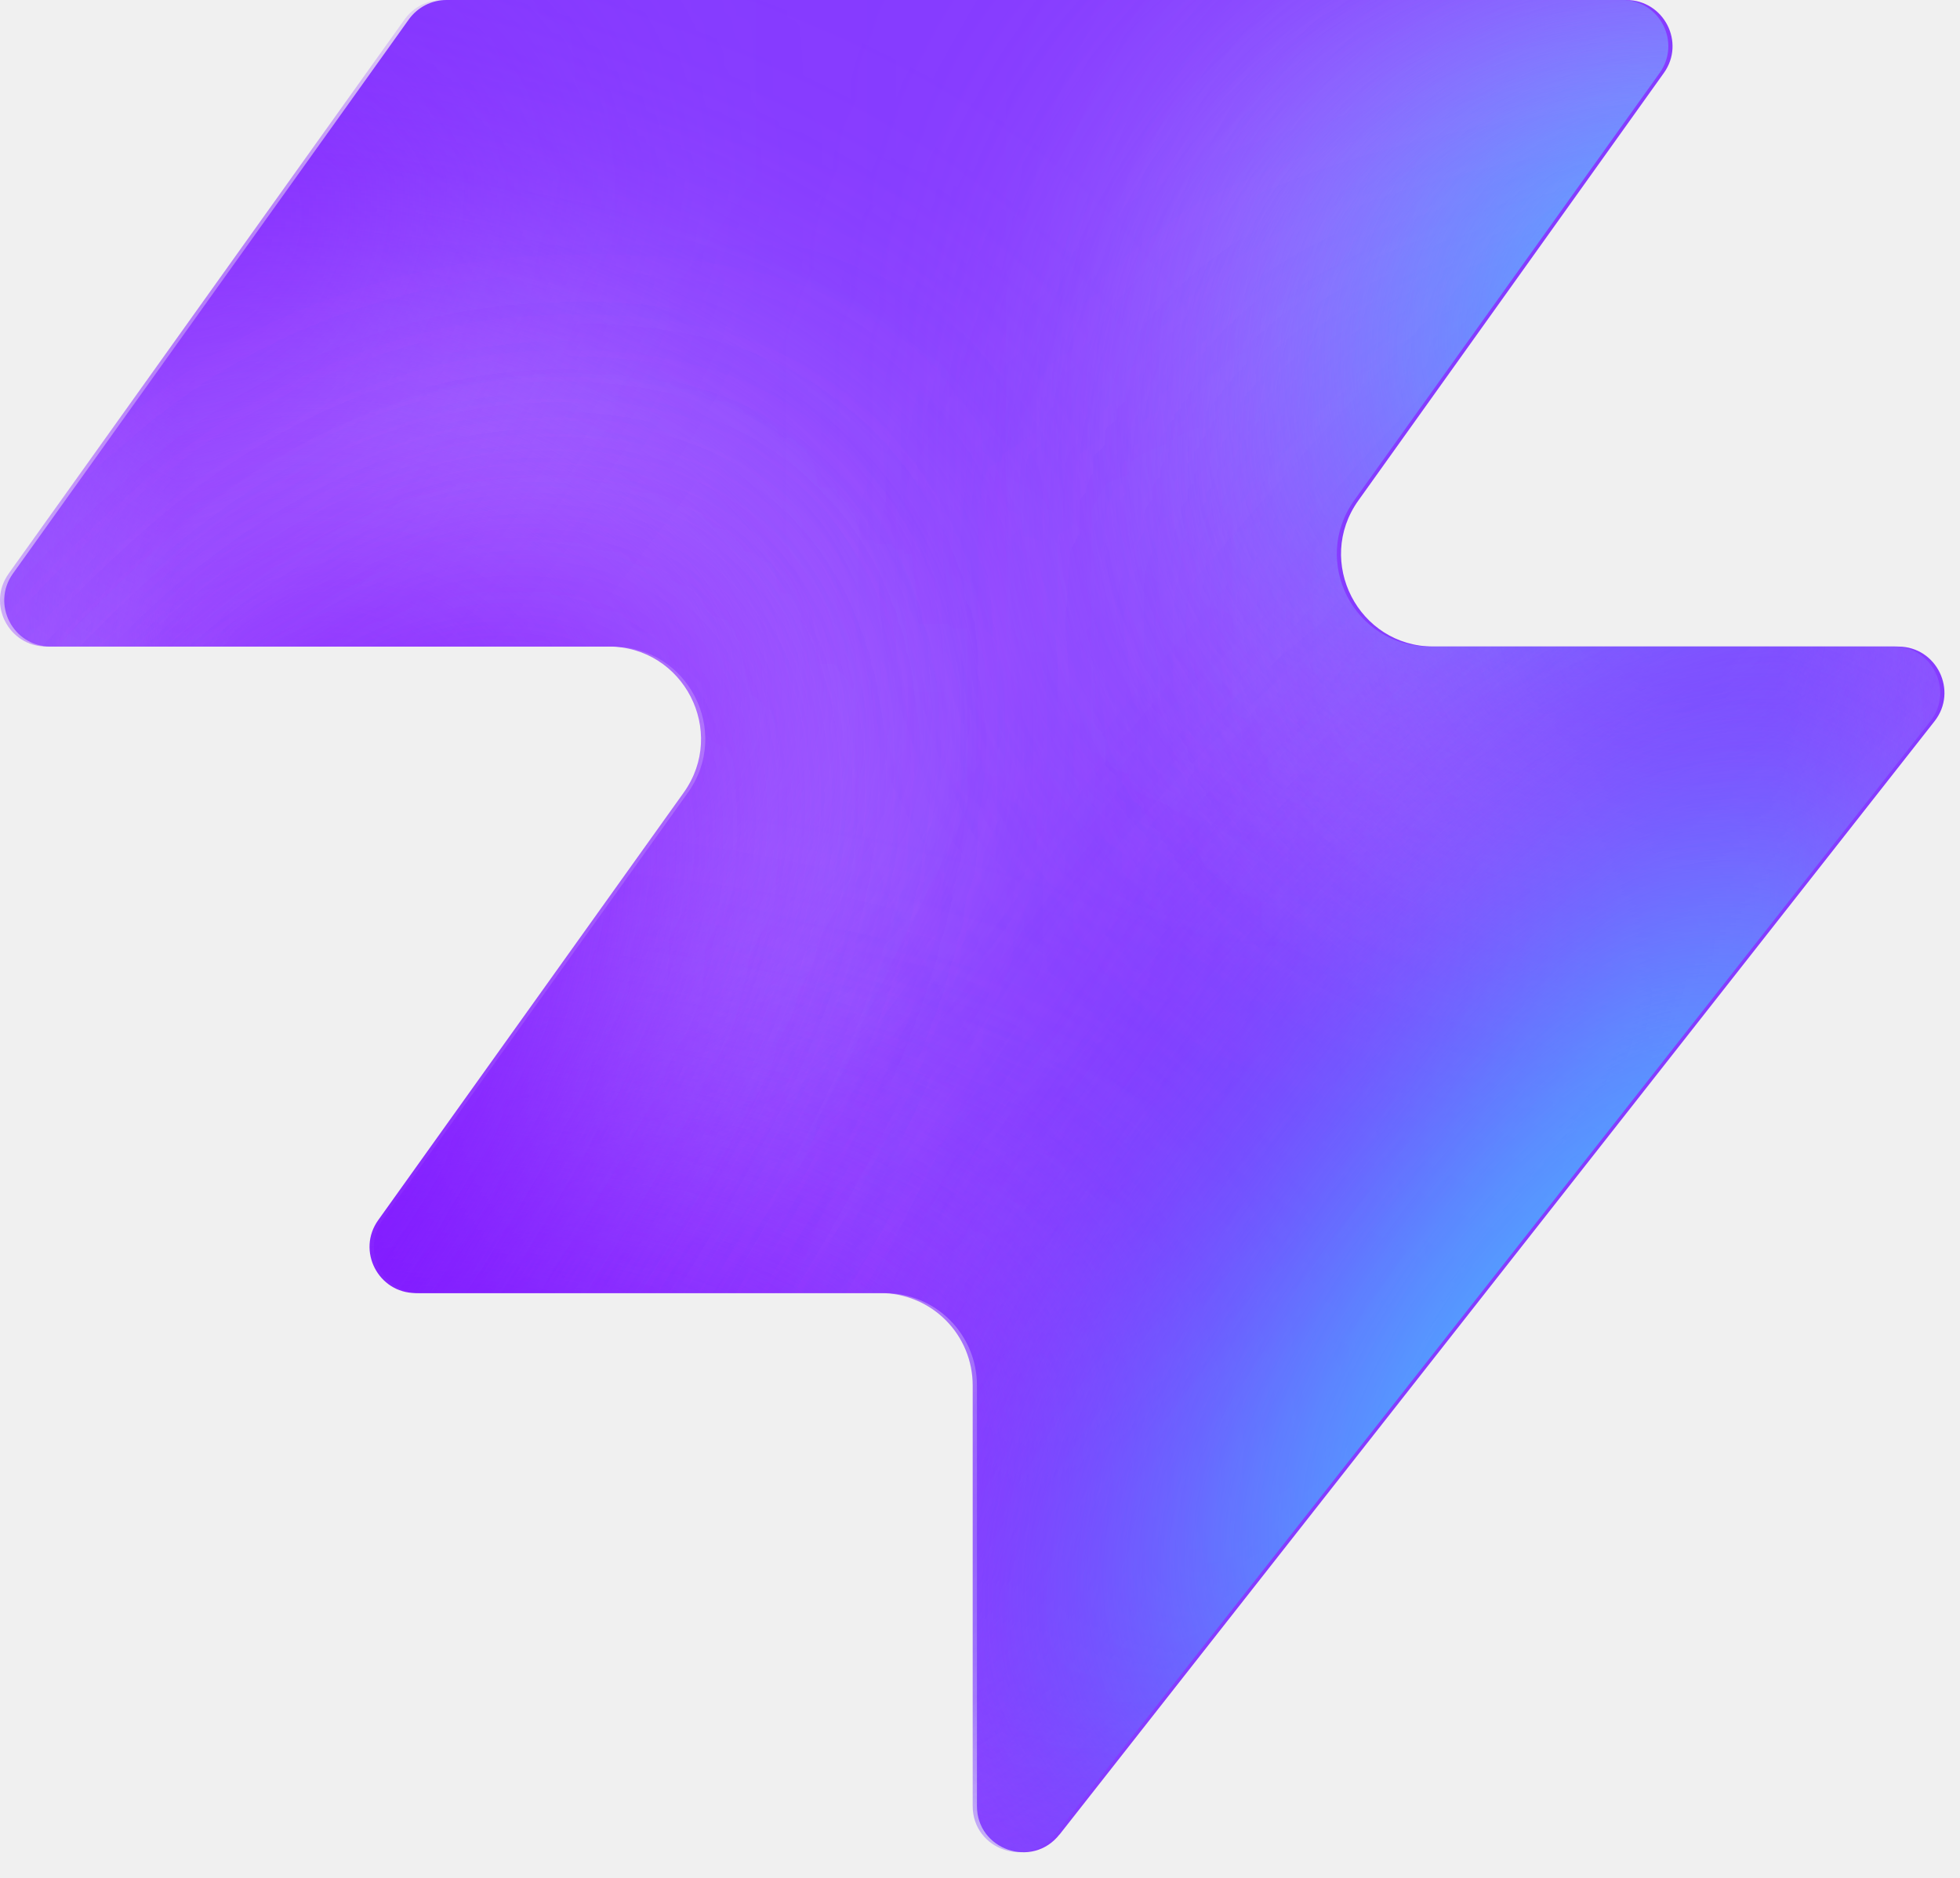
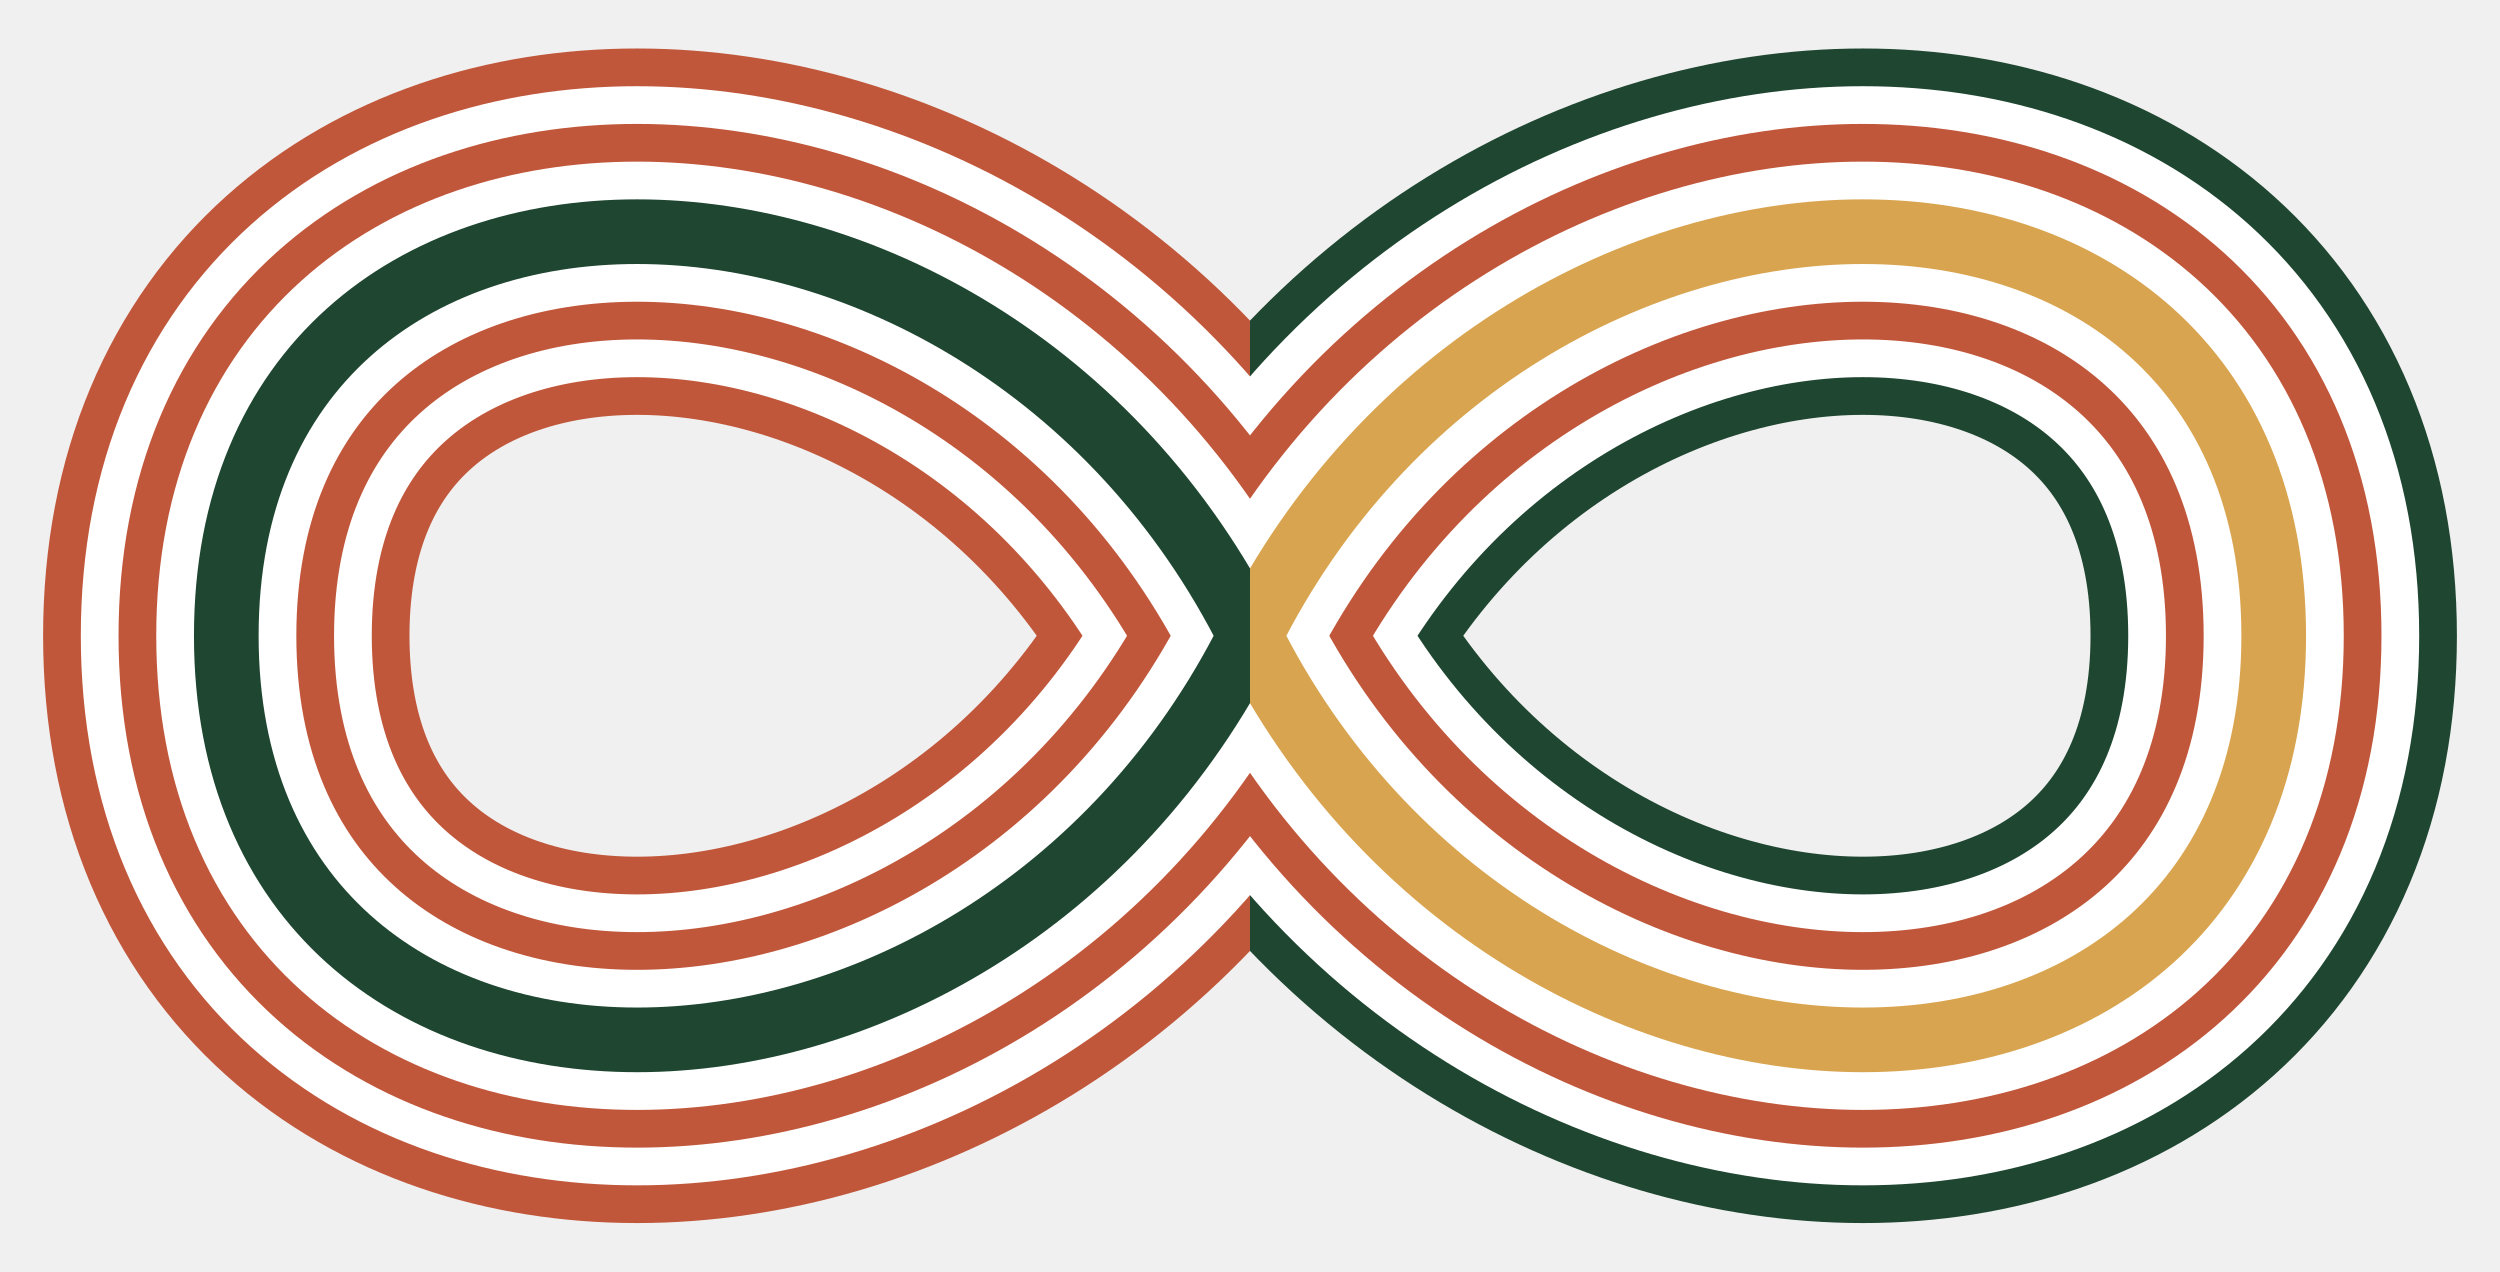
- <svg xmlns="http://www.w3.org/2000/svg" width="48" height="46" fill="none" viewBox="0 0 48 46">
-   <path fill="#863bff" d="M25.946 44.938c-.664.845-2.021.375-2.021-.698V33.937a2.26 2.26 0 0 0-2.262-2.262H10.287c-.92 0-1.456-1.04-.92-1.788l7.48-10.471c1.07-1.497 0-3.578-1.842-3.578H1.237c-.92 0-1.456-1.04-.92-1.788L10.013.474c.214-.297.556-.474.92-.474h28.894c.92 0 1.456 1.04.92 1.788l-7.48 10.471c-1.07 1.498 0 3.579 1.842 3.579h11.377c.943 0 1.473 1.088.89 1.83L25.947 44.94z" style="fill:#863bff;fill:color(display-p3 .525 .23 1);fill-opacity:1" />
-   <mask id="a" width="48" height="46" x="0" y="0" maskUnits="userSpaceOnUse" style="mask-type:alpha">
-     <path fill="#000" d="M25.842 44.938c-.664.844-2.021.375-2.021-.698V33.937a2.26 2.26 0 0 0-2.262-2.262H10.183c-.92 0-1.456-1.04-.92-1.788l7.48-10.471c1.07-1.498 0-3.579-1.842-3.579H1.133c-.92 0-1.456-1.04-.92-1.787L9.91.473c.214-.297.556-.474.92-.474h28.894c.92 0 1.456 1.04.92 1.788l-7.48 10.471c-1.07 1.498 0 3.578 1.842 3.578h11.377c.943 0 1.473 1.088.89 1.832L25.843 44.94z" style="fill:#000;fill-opacity:1" />
-   </mask>
-   <g mask="url(#a)">
-     <g filter="url(#b)">
-       <ellipse cx="5.508" cy="14.704" fill="#ede6ff" rx="5.508" ry="14.704" style="fill:#ede6ff;fill:color(display-p3 .927 .903 1);fill-opacity:1" transform="matrix(.00324 1 1 -.00324 -4.47 31.516)" />
-     </g>
-     <g filter="url(#c)">
-       <ellipse cx="10.399" cy="29.851" fill="#ede6ff" rx="10.399" ry="29.851" style="fill:#ede6ff;fill:color(display-p3 .927 .903 1);fill-opacity:1" transform="matrix(.00324 1 1 -.00324 -39.328 7.883)" />
-     </g>
-     <g filter="url(#d)">
-       <ellipse cx="5.508" cy="30.487" fill="#7e14ff" rx="5.508" ry="30.487" style="fill:#7e14ff;fill:color(display-p3 .492 .077 1);fill-opacity:1" transform="rotate(89.814 -25.913 -14.639)scale(1 -1)" />
-     </g>
-     <g filter="url(#e)">
-       <ellipse cx="5.508" cy="30.599" fill="#7e14ff" rx="5.508" ry="30.599" style="fill:#7e14ff;fill:color(display-p3 .492 .077 1);fill-opacity:1" transform="rotate(89.814 -32.644 -3.334)scale(1 -1)" />
-     </g>
-     <g filter="url(#f)">
-       <ellipse cx="5.508" cy="30.599" fill="#7e14ff" rx="5.508" ry="30.599" style="fill:#7e14ff;fill:color(display-p3 .492 .077 1);fill-opacity:1" transform="matrix(.00324 1 1 -.00324 -34.34 30.47)" />
-     </g>
-     <g filter="url(#g)">
-       <ellipse cx="14.072" cy="22.078" fill="#ede6ff" rx="14.072" ry="22.078" style="fill:#ede6ff;fill:color(display-p3 .927 .903 1);fill-opacity:1" transform="rotate(93.35 24.506 48.493)scale(-1 1)" />
-     </g>
-     <g filter="url(#h)">
-       <ellipse cx="3.47" cy="21.501" fill="#7e14ff" rx="3.47" ry="21.501" style="fill:#7e14ff;fill:color(display-p3 .492 .077 1);fill-opacity:1" transform="rotate(89.009 28.708 47.59)scale(-1 1)" />
-     </g>
-     <g filter="url(#i)">
-       <ellipse cx="3.47" cy="21.501" fill="#7e14ff" rx="3.47" ry="21.501" style="fill:#7e14ff;fill:color(display-p3 .492 .077 1);fill-opacity:1" transform="rotate(89.009 28.708 47.59)scale(-1 1)" />
-     </g>
-     <g filter="url(#j)">
-       <ellipse cx=".387" cy="8.972" fill="#7e14ff" rx="4.407" ry="29.108" style="fill:#7e14ff;fill:color(display-p3 .492 .077 1);fill-opacity:1" transform="rotate(39.51 .387 8.972)" />
-     </g>
-     <g filter="url(#k)">
-       <ellipse cx="47.523" cy="-6.092" fill="#7e14ff" rx="4.407" ry="29.108" style="fill:#7e14ff;fill:color(display-p3 .492 .077 1);fill-opacity:1" transform="rotate(37.892 47.523 -6.092)" />
-     </g>
-     <g filter="url(#l)">
-       <ellipse cx="41.412" cy="6.333" fill="#47bfff" rx="5.971" ry="9.665" style="fill:#47bfff;fill:color(display-p3 .28 .748 1);fill-opacity:1" transform="rotate(37.892 41.412 6.333)" />
-     </g>
-     <g filter="url(#m)">
-       <ellipse cx="-1.879" cy="38.332" fill="#7e14ff" rx="4.407" ry="29.108" style="fill:#7e14ff;fill:color(display-p3 .492 .077 1);fill-opacity:1" transform="rotate(37.892 -1.88 38.332)" />
-     </g>
-     <g filter="url(#n)">
-       <ellipse cx="-1.879" cy="38.332" fill="#7e14ff" rx="4.407" ry="29.108" style="fill:#7e14ff;fill:color(display-p3 .492 .077 1);fill-opacity:1" transform="rotate(37.892 -1.88 38.332)" />
-     </g>
-     <g filter="url(#o)">
-       <ellipse cx="35.651" cy="29.907" fill="#7e14ff" rx="4.407" ry="29.108" style="fill:#7e14ff;fill:color(display-p3 .492 .077 1);fill-opacity:1" transform="rotate(37.892 35.651 29.907)" />
-     </g>
-     <g filter="url(#p)">
-       <ellipse cx="38.418" cy="32.4" fill="#47bfff" rx="5.971" ry="15.297" style="fill:#47bfff;fill:color(display-p3 .28 .748 1);fill-opacity:1" transform="rotate(37.892 38.418 32.4)" />
-     </g>
+ <svg xmlns="http://www.w3.org/2000/svg" viewBox="4 11 232 118" role="img" aria-label="CraftVeda">
+   <defs>
+     <clipPath id="cv-left">
+       <rect x="-40" y="-40" width="160" height="220" />
+     </clipPath>
+     <clipPath id="cv-right">
+       <rect x="120" y="-40" width="200" height="220" />
+     </clipPath>
+   </defs>
+   <g clip-path="url(#cv-left)">
+     <path d="M120 70C95 20 25 20 25 70C25 120 95 120 120 70C145 20 215 20 215 70C215 120 145 120 120 70" fill="none" stroke="#C1573A" stroke-width="34" stroke-linecap="round" stroke-linejoin="round" />
+     <path d="M120 70C95 20 25 20 25 70C25 120 95 120 120 70C145 20 215 20 215 70C215 120 145 120 120 70" fill="none" stroke="#FFFFFF" stroke-width="27" stroke-linecap="round" stroke-linejoin="round" />
+     <path d="M120 70C95 20 25 20 25 70C25 120 95 120 120 70C145 20 215 20 215 70C215 120 145 120 120 70" fill="none" stroke="#C1573A" stroke-width="20" stroke-linecap="round" stroke-linejoin="round" />
+     <path d="M120 70C95 20 25 20 25 70C25 120 95 120 120 70C145 20 215 20 215 70C215 120 145 120 120 70" fill="none" stroke="#FFFFFF" stroke-width="13" stroke-linecap="round" stroke-linejoin="round" />
+     <path d="M120 70C95 20 25 20 25 70C25 120 95 120 120 70C145 20 215 20 215 70C215 120 145 120 120 70" fill="none" stroke="#1E4630" stroke-width="6" stroke-linecap="round" stroke-linejoin="round" />
  </g>
-   <defs>
-     <filter id="b" width="60.045" height="41.654" x="-19.77" y="16.149" color-interpolation-filters="sRGB" filterUnits="userSpaceOnUse">
-       <feFlood flood-opacity="0" result="BackgroundImageFix" />
-       <feBlend in="SourceGraphic" in2="BackgroundImageFix" result="shape" />
-       <feGaussianBlur result="effect1_foregroundBlur_2002_17158" stdDeviation="7.659" />
-     </filter>
-     <filter id="c" width="90.34" height="51.437" x="-54.613" y="-7.533" color-interpolation-filters="sRGB" filterUnits="userSpaceOnUse">
-       <feFlood flood-opacity="0" result="BackgroundImageFix" />
-       <feBlend in="SourceGraphic" in2="BackgroundImageFix" result="shape" />
-       <feGaussianBlur result="effect1_foregroundBlur_2002_17158" stdDeviation="7.659" />
-     </filter>
-     <filter id="d" width="79.355" height="29.4" x="-49.64" y="2.03" color-interpolation-filters="sRGB" filterUnits="userSpaceOnUse">
-       <feFlood flood-opacity="0" result="BackgroundImageFix" />
-       <feBlend in="SourceGraphic" in2="BackgroundImageFix" result="shape" />
-       <feGaussianBlur result="effect1_foregroundBlur_2002_17158" stdDeviation="4.596" />
-     </filter>
-     <filter id="e" width="79.579" height="29.4" x="-45.045" y="20.029" color-interpolation-filters="sRGB" filterUnits="userSpaceOnUse">
-       <feFlood flood-opacity="0" result="BackgroundImageFix" />
-       <feBlend in="SourceGraphic" in2="BackgroundImageFix" result="shape" />
-       <feGaussianBlur result="effect1_foregroundBlur_2002_17158" stdDeviation="4.596" />
-     </filter>
-     <filter id="f" width="79.579" height="29.4" x="-43.513" y="21.178" color-interpolation-filters="sRGB" filterUnits="userSpaceOnUse">
-       <feFlood flood-opacity="0" result="BackgroundImageFix" />
-       <feBlend in="SourceGraphic" in2="BackgroundImageFix" result="shape" />
-       <feGaussianBlur result="effect1_foregroundBlur_2002_17158" stdDeviation="4.596" />
-     </filter>
-     <filter id="g" width="74.749" height="58.852" x="15.756" y="-17.901" color-interpolation-filters="sRGB" filterUnits="userSpaceOnUse">
-       <feFlood flood-opacity="0" result="BackgroundImageFix" />
-       <feBlend in="SourceGraphic" in2="BackgroundImageFix" result="shape" />
-       <feGaussianBlur result="effect1_foregroundBlur_2002_17158" stdDeviation="7.659" />
-     </filter>
-     <filter id="h" width="61.377" height="25.362" x="23.548" y="2.284" color-interpolation-filters="sRGB" filterUnits="userSpaceOnUse">
-       <feFlood flood-opacity="0" result="BackgroundImageFix" />
-       <feBlend in="SourceGraphic" in2="BackgroundImageFix" result="shape" />
-       <feGaussianBlur result="effect1_foregroundBlur_2002_17158" stdDeviation="4.596" />
-     </filter>
-     <filter id="i" width="61.377" height="25.362" x="23.548" y="2.284" color-interpolation-filters="sRGB" filterUnits="userSpaceOnUse">
-       <feFlood flood-opacity="0" result="BackgroundImageFix" />
-       <feBlend in="SourceGraphic" in2="BackgroundImageFix" result="shape" />
-       <feGaussianBlur result="effect1_foregroundBlur_2002_17158" stdDeviation="4.596" />
-     </filter>
-     <filter id="j" width="56.045" height="63.649" x="-27.636" y="-22.853" color-interpolation-filters="sRGB" filterUnits="userSpaceOnUse">
-       <feFlood flood-opacity="0" result="BackgroundImageFix" />
-       <feBlend in="SourceGraphic" in2="BackgroundImageFix" result="shape" />
-       <feGaussianBlur result="effect1_foregroundBlur_2002_17158" stdDeviation="4.596" />
-     </filter>
-     <filter id="k" width="54.814" height="64.646" x="20.116" y="-38.415" color-interpolation-filters="sRGB" filterUnits="userSpaceOnUse">
-       <feFlood flood-opacity="0" result="BackgroundImageFix" />
-       <feBlend in="SourceGraphic" in2="BackgroundImageFix" result="shape" />
-       <feGaussianBlur result="effect1_foregroundBlur_2002_17158" stdDeviation="4.596" />
-     </filter>
-     <filter id="l" width="33.541" height="35.313" x="24.641" y="-11.323" color-interpolation-filters="sRGB" filterUnits="userSpaceOnUse">
-       <feFlood flood-opacity="0" result="BackgroundImageFix" />
-       <feBlend in="SourceGraphic" in2="BackgroundImageFix" result="shape" />
-       <feGaussianBlur result="effect1_foregroundBlur_2002_17158" stdDeviation="4.596" />
-     </filter>
-     <filter id="m" width="54.814" height="64.646" x="-29.286" y="6.009" color-interpolation-filters="sRGB" filterUnits="userSpaceOnUse">
-       <feFlood flood-opacity="0" result="BackgroundImageFix" />
-       <feBlend in="SourceGraphic" in2="BackgroundImageFix" result="shape" />
-       <feGaussianBlur result="effect1_foregroundBlur_2002_17158" stdDeviation="4.596" />
-     </filter>
-     <filter id="n" width="54.814" height="64.646" x="-29.286" y="6.009" color-interpolation-filters="sRGB" filterUnits="userSpaceOnUse">
-       <feFlood flood-opacity="0" result="BackgroundImageFix" />
-       <feBlend in="SourceGraphic" in2="BackgroundImageFix" result="shape" />
-       <feGaussianBlur result="effect1_foregroundBlur_2002_17158" stdDeviation="4.596" />
-     </filter>
-     <filter id="o" width="54.814" height="64.646" x="8.244" y="-2.416" color-interpolation-filters="sRGB" filterUnits="userSpaceOnUse">
-       <feFlood flood-opacity="0" result="BackgroundImageFix" />
-       <feBlend in="SourceGraphic" in2="BackgroundImageFix" result="shape" />
-       <feGaussianBlur result="effect1_foregroundBlur_2002_17158" stdDeviation="4.596" />
-     </filter>
-     <filter id="p" width="39.409" height="43.623" x="18.713" y="10.588" color-interpolation-filters="sRGB" filterUnits="userSpaceOnUse">
-       <feFlood flood-opacity="0" result="BackgroundImageFix" />
-       <feBlend in="SourceGraphic" in2="BackgroundImageFix" result="shape" />
-       <feGaussianBlur result="effect1_foregroundBlur_2002_17158" stdDeviation="4.596" />
-     </filter>
-   </defs>
+   <g clip-path="url(#cv-right)">
+     <path d="M120 70C95 20 25 20 25 70C25 120 95 120 120 70C145 20 215 20 215 70C215 120 145 120 120 70" fill="none" stroke="#1E4630" stroke-width="34" stroke-linecap="round" stroke-linejoin="round" />
+     <path d="M120 70C95 20 25 20 25 70C25 120 95 120 120 70C145 20 215 20 215 70C215 120 145 120 120 70" fill="none" stroke="#FFFFFF" stroke-width="27" stroke-linecap="round" stroke-linejoin="round" />
+     <path d="M120 70C95 20 25 20 25 70C25 120 95 120 120 70C145 20 215 20 215 70C215 120 145 120 120 70" fill="none" stroke="#C1573A" stroke-width="20" stroke-linecap="round" stroke-linejoin="round" />
+     <path d="M120 70C95 20 25 20 25 70C25 120 95 120 120 70C145 20 215 20 215 70C215 120 145 120 120 70" fill="none" stroke="#FFFFFF" stroke-width="13" stroke-linecap="round" stroke-linejoin="round" />
+     <path d="M120 70C95 20 25 20 25 70C25 120 95 120 120 70C145 20 215 20 215 70C215 120 145 120 120 70" fill="none" stroke="#D9A44F" stroke-width="6" stroke-linecap="round" stroke-linejoin="round" />
+   </g>
</svg>
